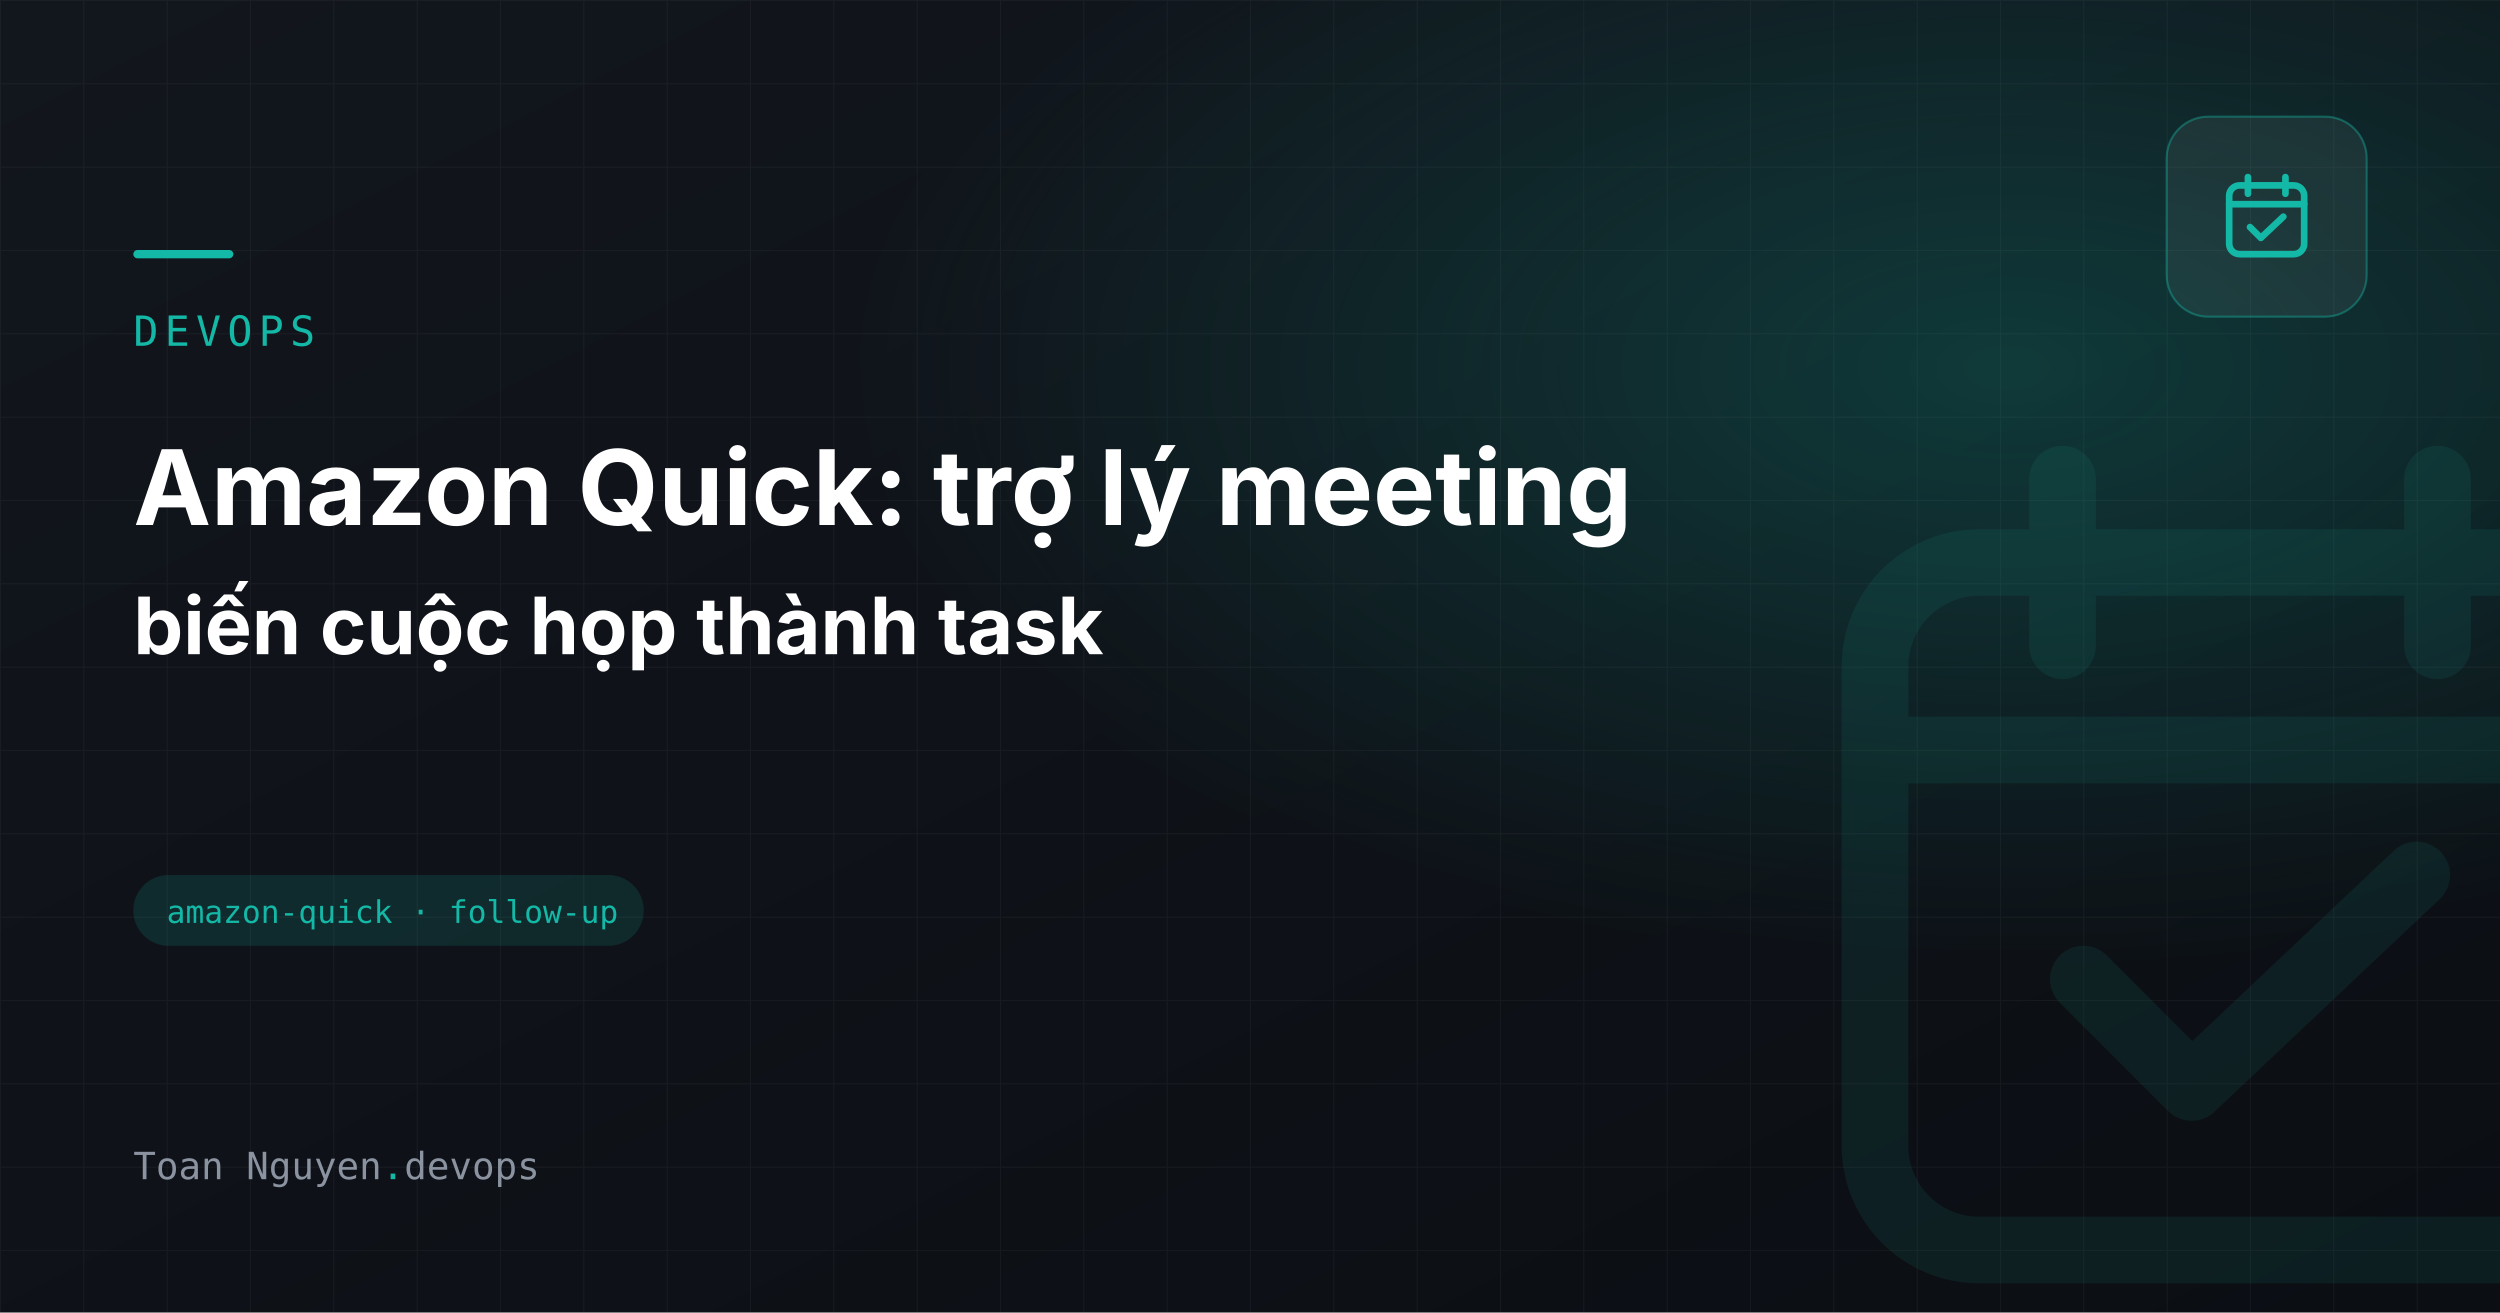
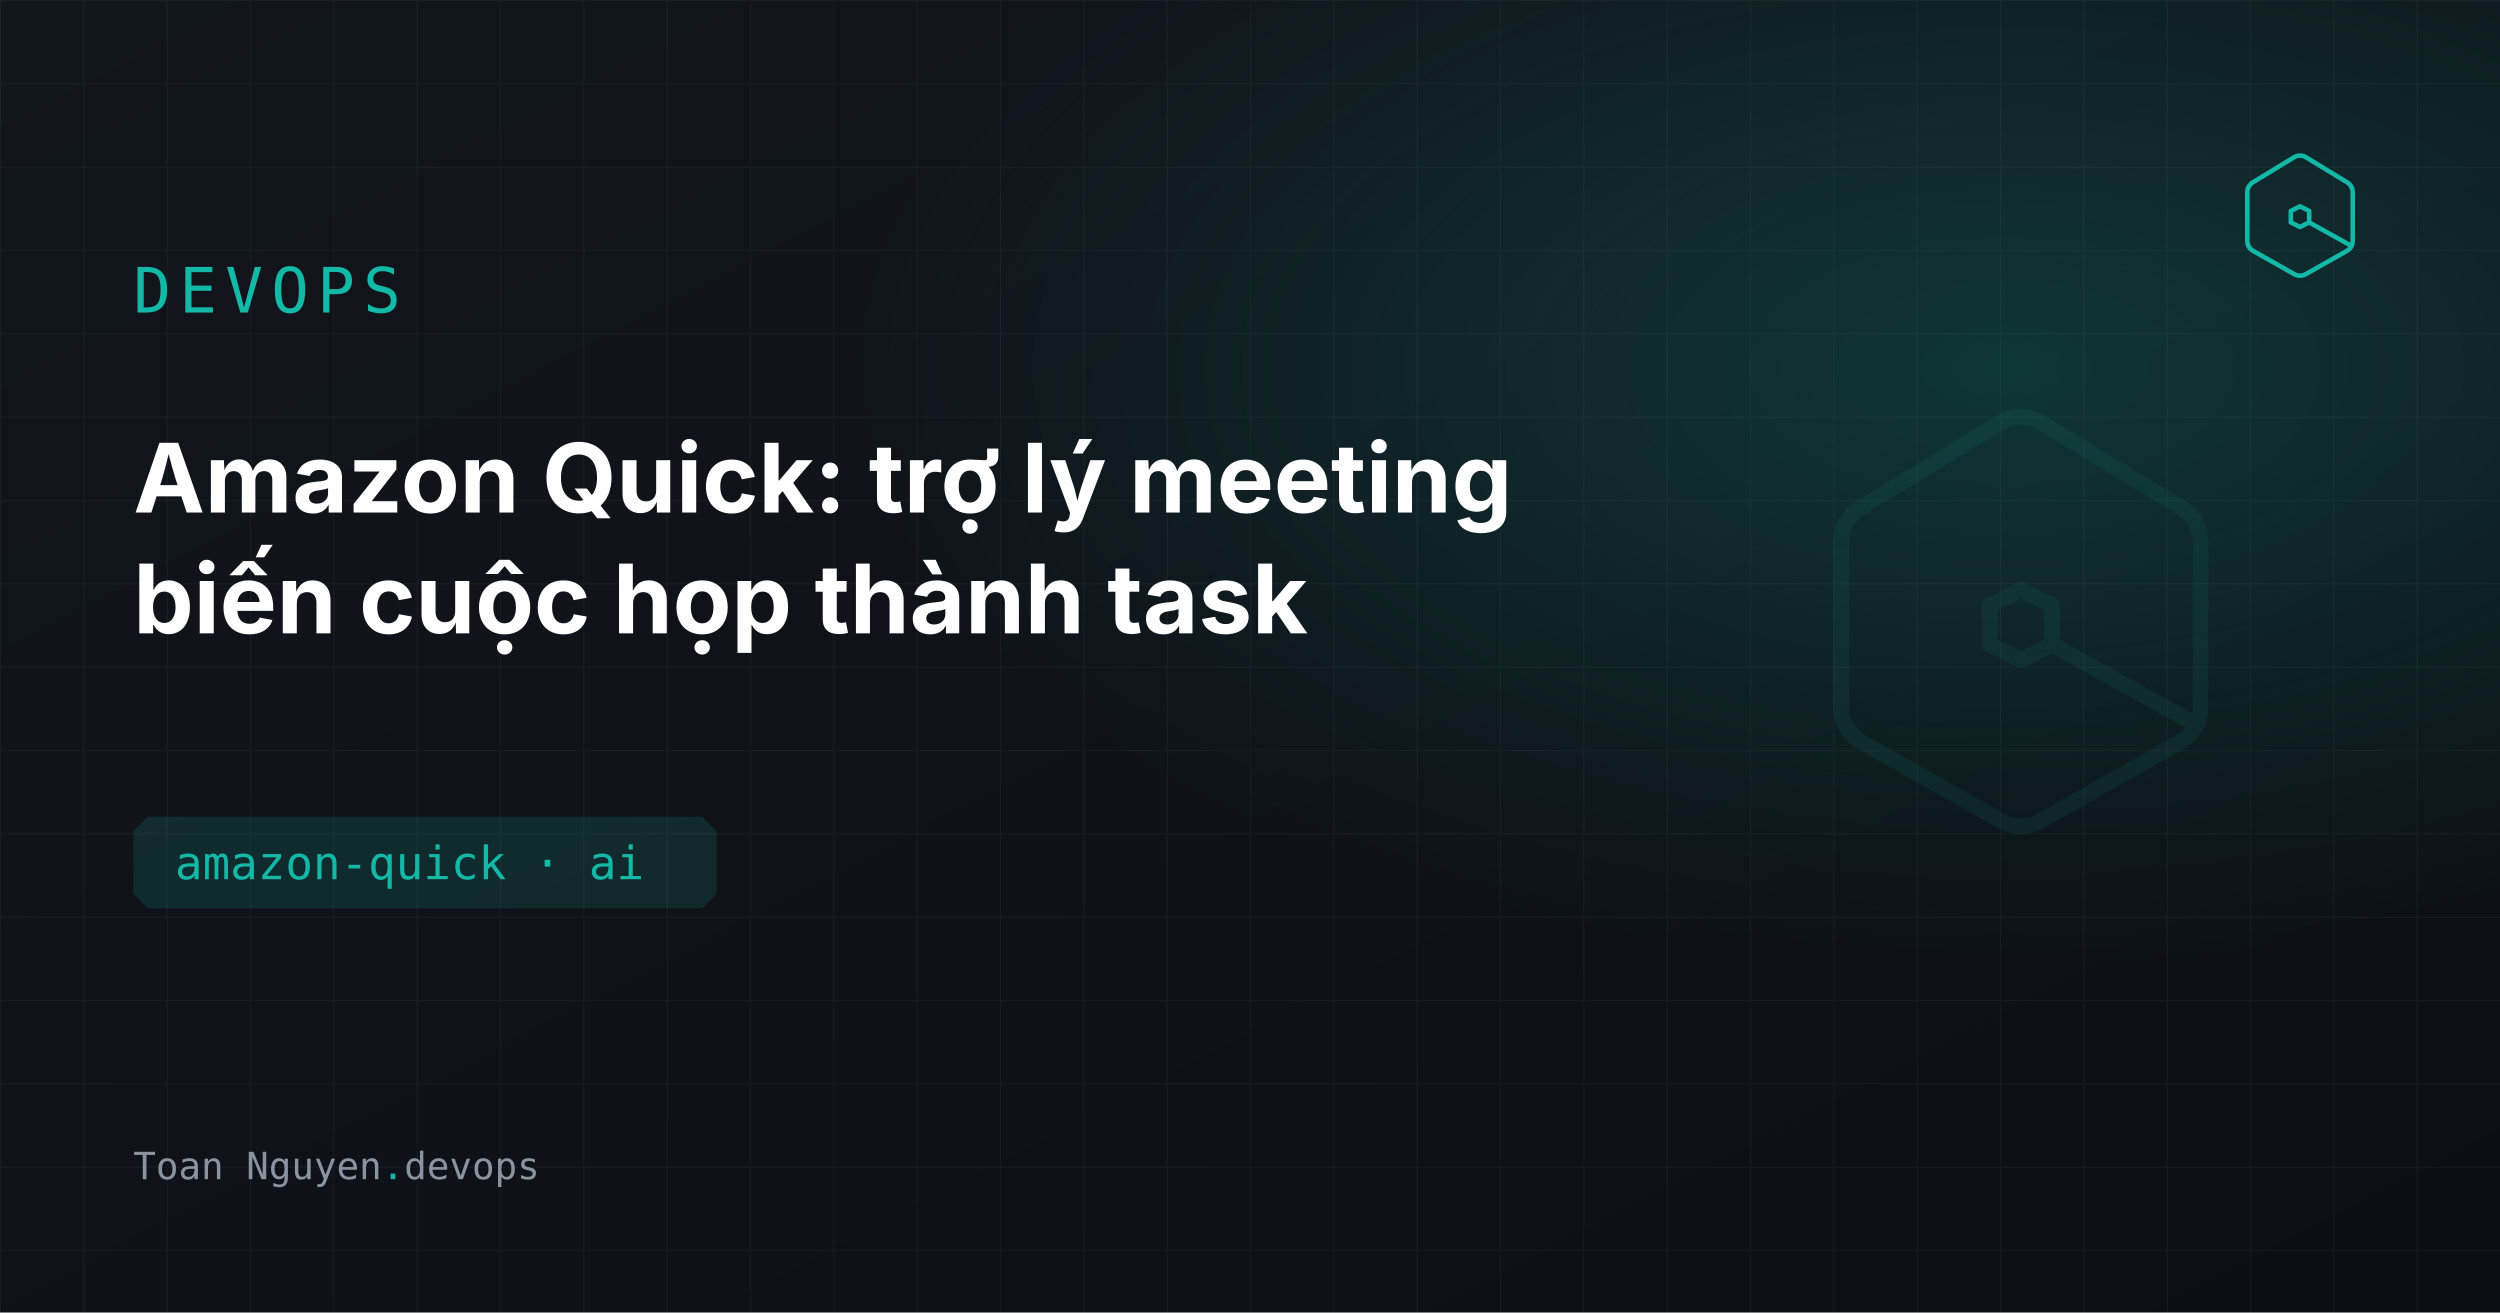
<svg xmlns="http://www.w3.org/2000/svg" width="1200" height="630" viewBox="0 0 1200 630">
  <defs>
    <linearGradient id="bg" x1="0" y1="0" x2="1" y2="1">
      <stop offset="0" stop-color="#12161d" />
      <stop offset="1" stop-color="#0b0e13" />
    </linearGradient>
    <radialGradient id="glow" cx="80%" cy="28%" r="46%">
-       <stop offset="0" stop-color="#14b8a6" stop-opacity="0.24" />
+       <stop offset="0" stop-color="#14b8a6" stop-opacity="0.22" />
      <stop offset="1" stop-color="#14b8a6" stop-opacity="0" />
    </radialGradient>
    <pattern id="grid" width="40" height="40" patternUnits="userSpaceOnUse">
      <path d="M40 0H0V40" fill="none" stroke="#ffffff" stroke-opacity="0.04" />
    </pattern>
-     <g id="quick" fill="none" stroke="#14b8a6" stroke-width="1.6" stroke-linecap="round" stroke-linejoin="round">
-       <rect x="3" y="4.5" width="18" height="16.5" rx="2.5" />
-       <path d="M3 9h18" />
-       <path d="M7.5 2.5v4M16.5 2.5v4" />
-       <path d="M8 14.5l2.6 2.6L16 12" />
-     </g>
+     <symbol id="amazonq" viewBox="0 0 80 80">
+       <g transform="translate(16 12.35)">
+         <path d="M27 25.767 27 29.532 24 31.032 21 29.532 21 25.767 24 24.26 27 25.767ZM43.968 41.715 25.968 51.889C24.755 52.576 23.245 52.576 22.032 51.889L4.032 41.715C2.778 41.007 2 39.672 2 38.233L2 16.96C2 15.574 2.736 14.265 3.92 13.543L21.921 2.587C22.562 2.197 23.281 2.001 24 2.001 24.719 2.001 25.438 2.197 26.08 2.587L44.08 13.543C45.264 14.265 46 15.574 46 16.96L46 38.233C46 38.481 45.969 38.725 45.924 38.964L29 29.562 29 25.15C29 24.772 28.787 24.427 28.449 24.257L24.449 22.247C24.166 22.106 23.834 22.106 23.551 22.247L19.551 24.257C19.213 24.427 19 24.772 19 25.15L19 30.15C19 30.529 19.214 30.875 19.553 31.045L23.553 33.045C23.693 33.115 23.847 33.15 24 33.15 24.153 33.15 24.307 33.115 24.447 33.045L27.976 31.281 45.075 40.78C44.769 41.15 44.399 41.472 43.968 41.715L43.968 41.715ZM45.119 11.835 27.12 0.879C25.194-0.293 22.805-0.293 20.881 0.879L2.881 11.835C1.104 12.917 0 14.881 0 16.96L0 38.233C0 40.392 1.168 42.393 3.048 43.456L21.048 53.63C21.959 54.145 22.979 54.402 24 54.402 25.021 54.402 26.042 54.145 26.952 53.63L44.952 43.456C46.832 42.393 48 40.392 48 38.233L48 16.96C48 14.881 46.896 12.917 45.119 11.835L45.119 11.835Z" />
+       </g>
+     </symbol>
  </defs>
  <rect width="1200" height="630" fill="url(#bg)" />
  <rect width="1200" height="630" fill="url(#grid)" />
  <rect width="1200" height="630" fill="url(#glow)" />
-   <g transform="translate(840,180) scale(20)" opacity="0.09">
-     <use href="#quick" />
-   </g>
-   <rect x="64" y="120" width="48" height="4" rx="2" fill="#14b8a6" />
-   <text x="64" y="166" font-family="'JetBrains Mono',monospace" font-size="20" letter-spacing="3" fill="#14b8a6">DEVOPS</text>
-   <text font-family="'Lexend','Inter',sans-serif" font-size="50" font-weight="700" fill="#ffffff">
-     <tspan x="64" y="252">Amazon Quick: trợ lý meeting</tspan>
-     <tspan x="64" y="314" font-size="38">biến cuộc họp thành task</tspan>
+   <use href="#amazonq" x="820" y="150" width="300" height="300" fill="#14b8a6" opacity="0.08" />
+   <text x="64" y="150" font-family="'JetBrains Mono',monospace" font-size="30" letter-spacing="4" fill="#14b8a6">DEVOPS</text>
+   <text font-family="'Lexend','Inter',sans-serif" font-size="46" font-weight="700" fill="#ffffff">
+     <tspan x="64" y="246">Amazon Quick: trợ lý meeting</tspan>
+     <tspan x="64" y="304">biến cuộc họp thành task</tspan>
  </text>
-   <g transform="translate(64,420)">
-     <rect width="245" height="34" rx="17" fill="#14b8a6" fill-opacity="0.15" />
-     <text x="16" y="23" font-family="'JetBrains Mono',monospace" font-size="15" fill="#14b8a6">amazon-quick · follow-up</text>
+   <g transform="translate(64,392)">
+     <path d="M7 0 H273 L280 7 V37 L273 44 H7 L0 37 V7 Z" fill="#14b8a6" fill-opacity="0.15" />
+     <text x="20" y="30" font-family="'JetBrains Mono',monospace" font-size="22" fill="#14b8a6">amazon-quick · ai</text>
  </g>
  <text x="64" y="566" font-family="'JetBrains Mono',monospace" font-size="18" fill="#8b93a1">Toan Nguyen<tspan fill="#14b8a6">.</tspan>devops</text>
-   <g transform="translate(1040,56)">
-     <rect width="96" height="96" rx="20" fill="#ffffff" fill-opacity="0.06" stroke="#14b8a6" stroke-opacity="0.4" />
-     <g transform="translate(24,24) scale(2)">
-       <use href="#quick" />
-     </g>
-   </g>
+   <use href="#amazonq" x="1060" y="60" width="88" height="88" fill="#14b8a6" />
</svg>
